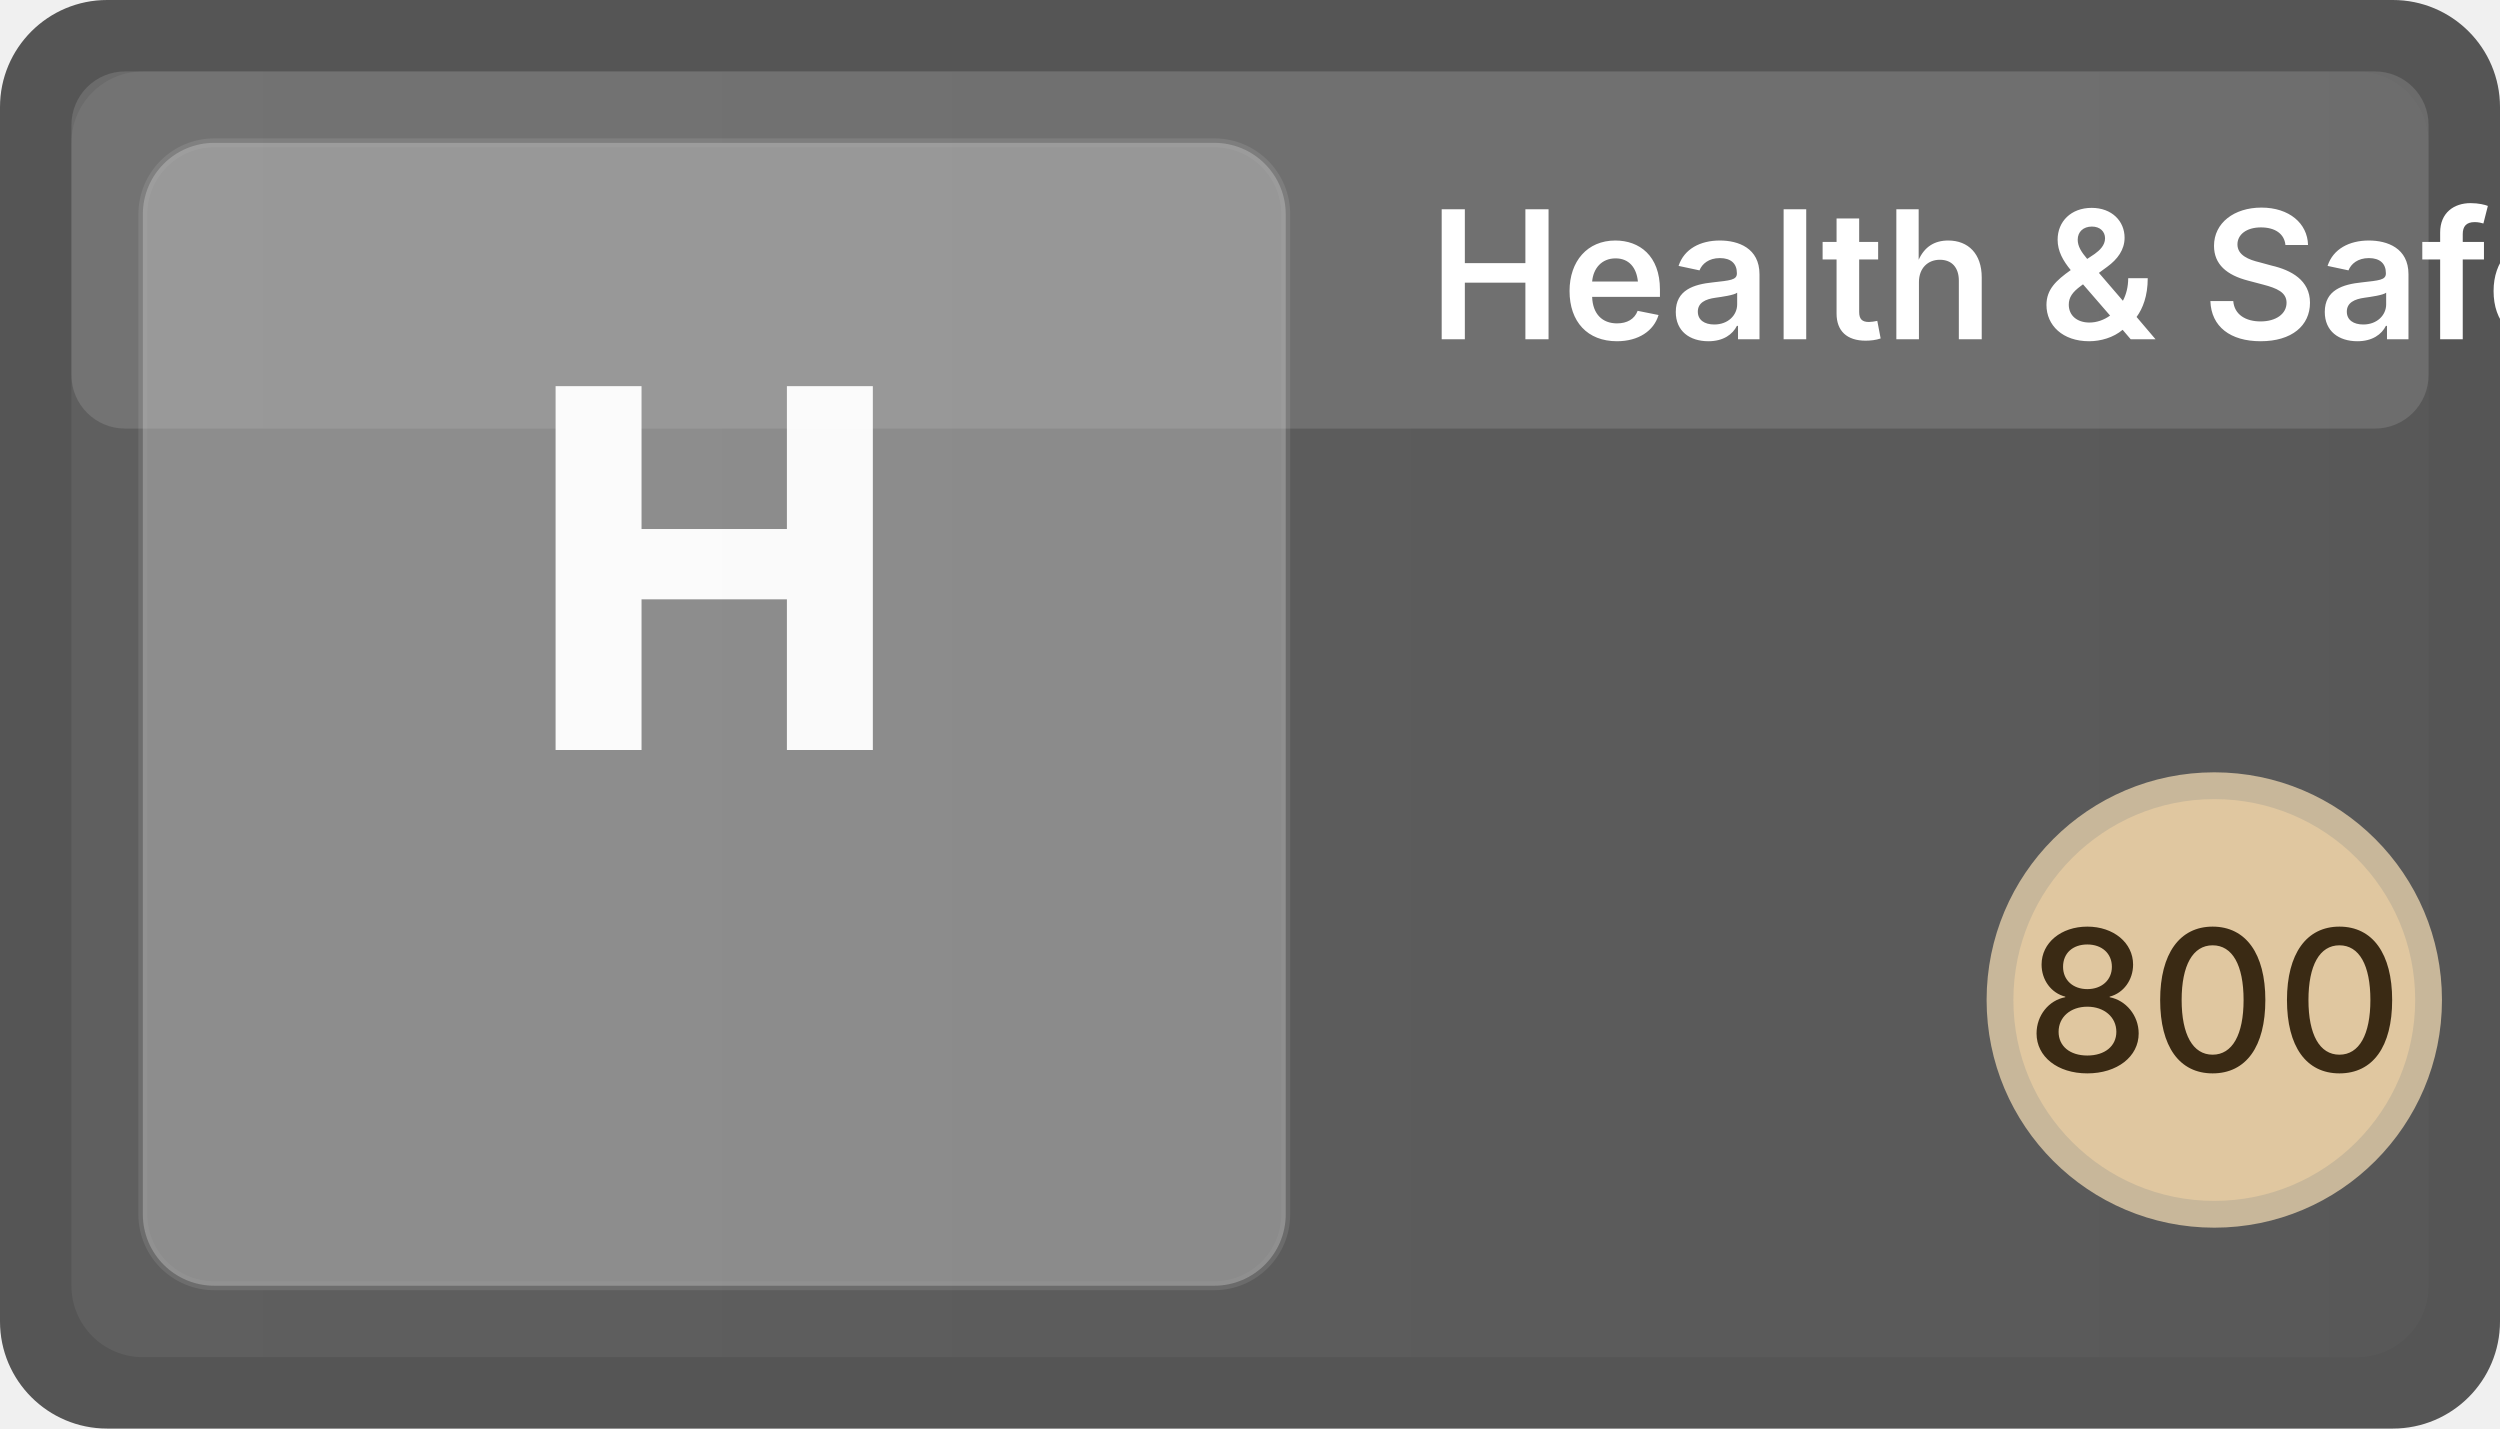
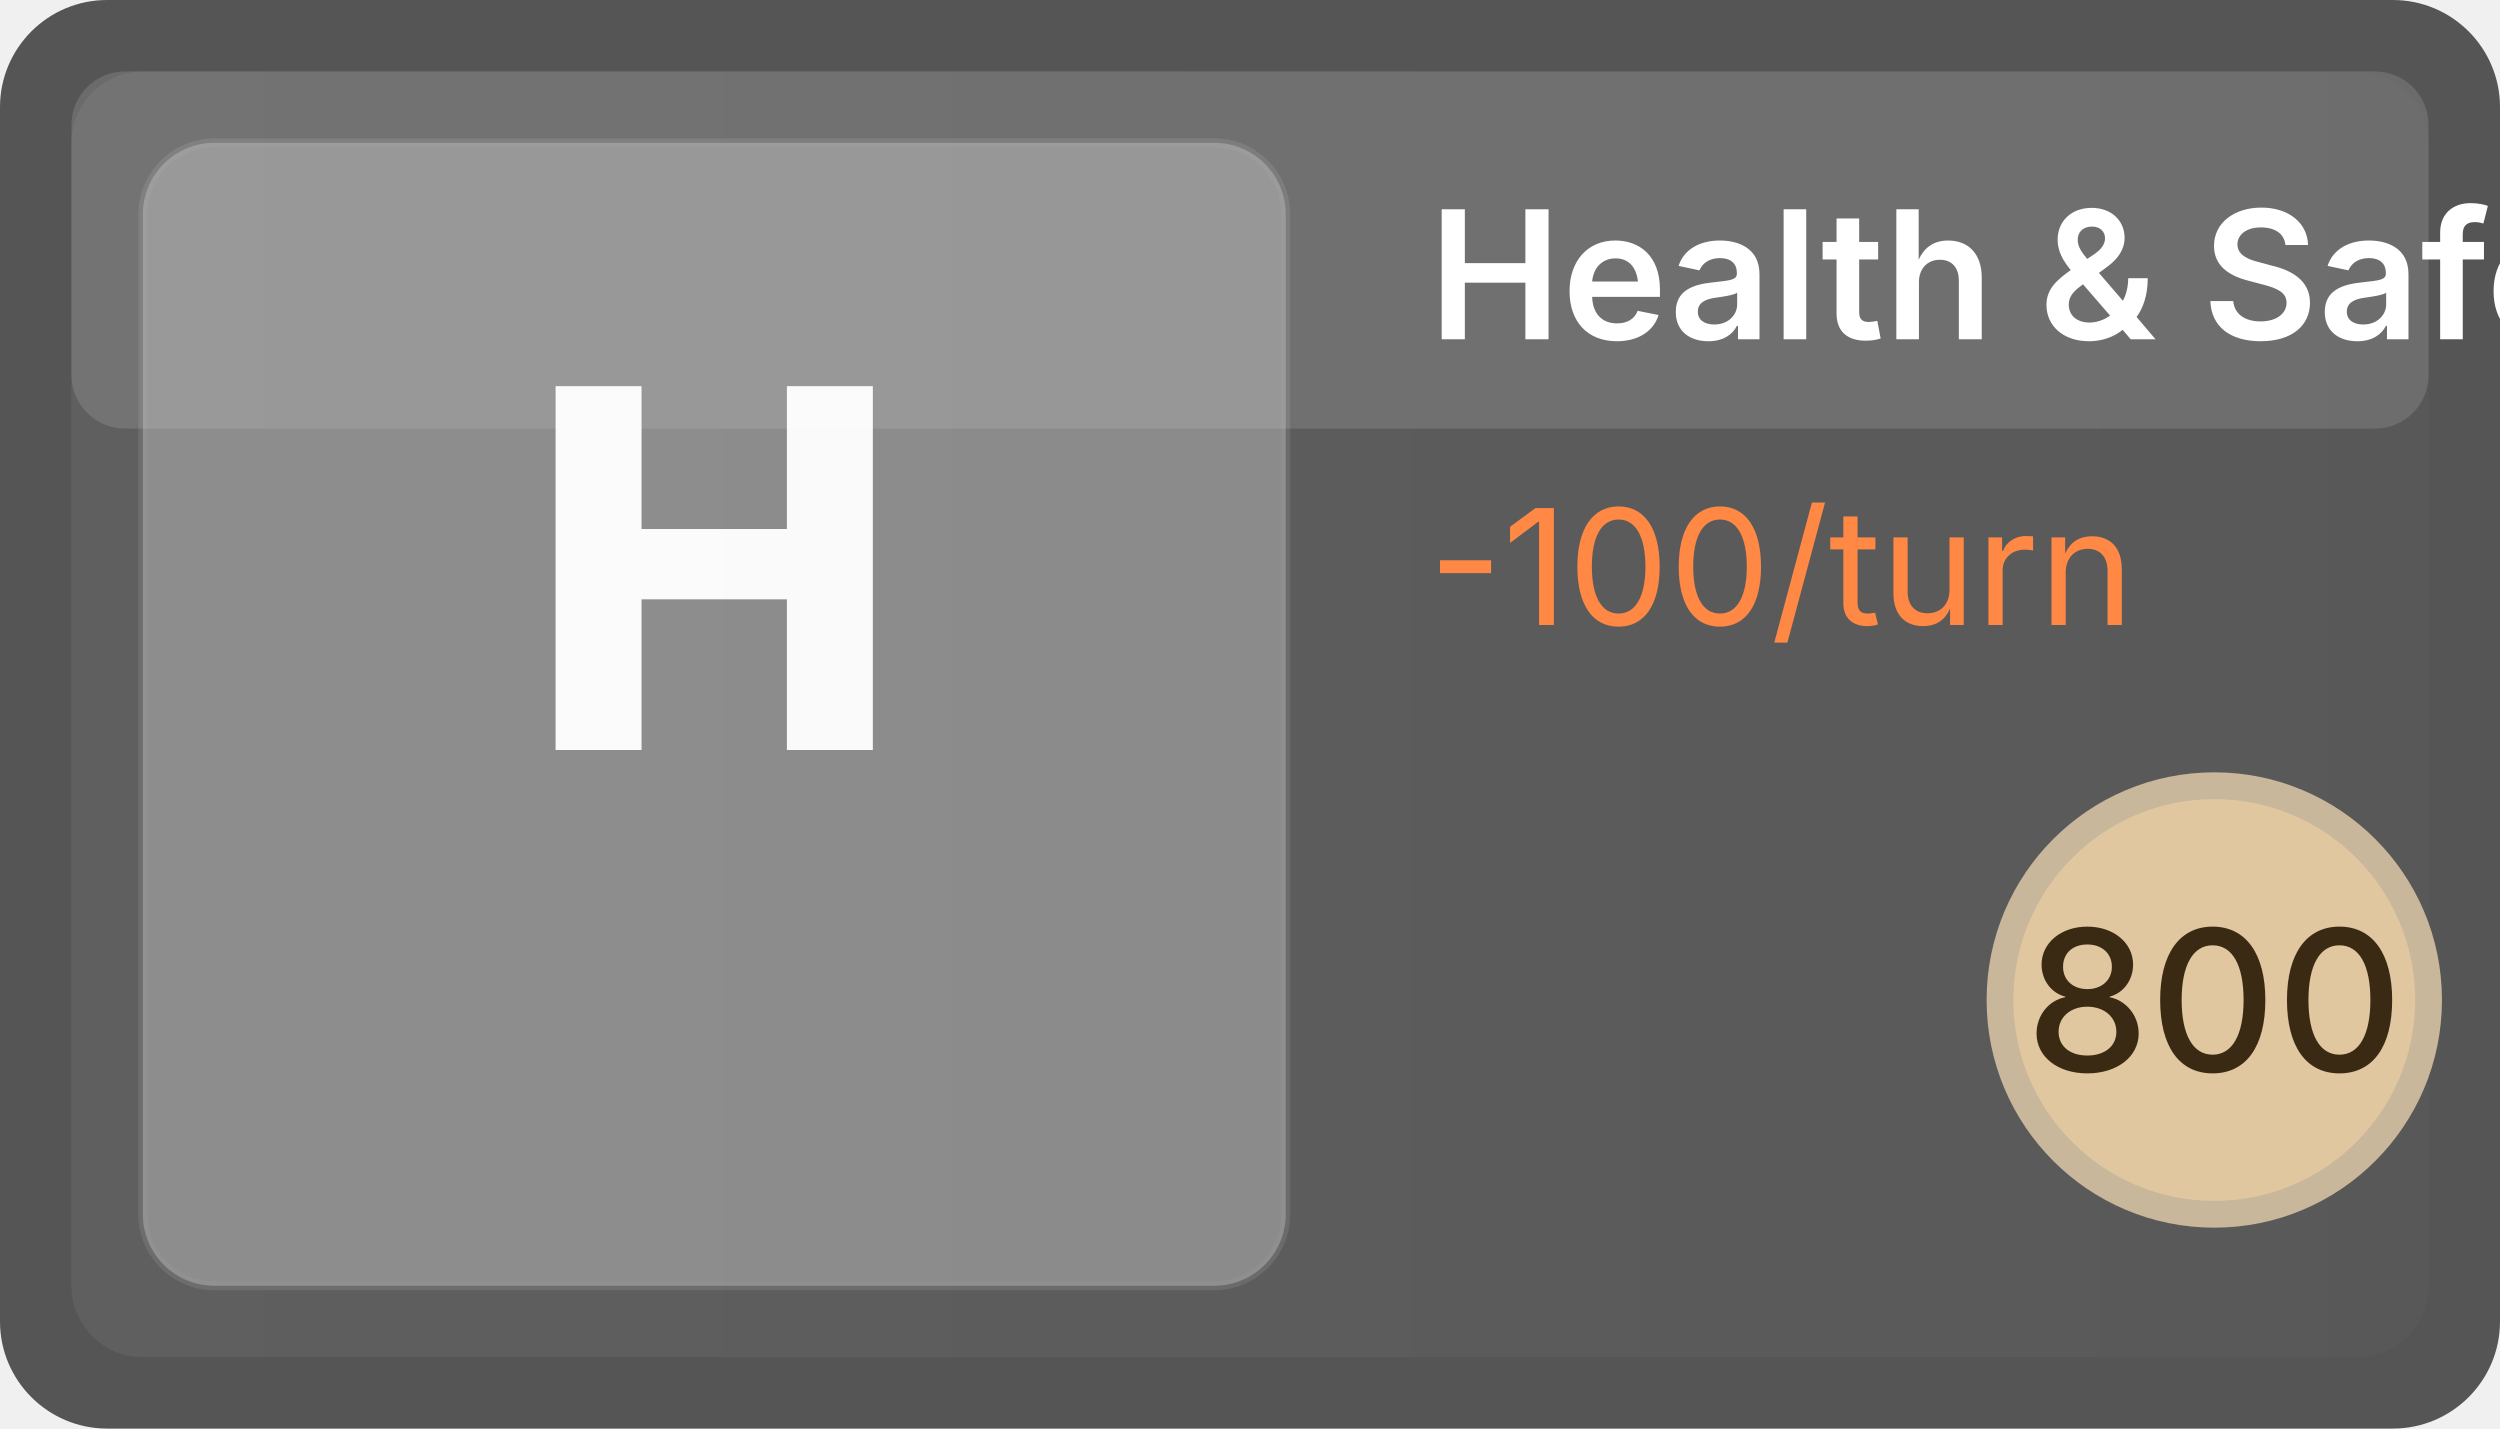
<svg xmlns="http://www.w3.org/2000/svg" width="140" height="80" viewBox="0 0 140 80" role="img" aria-label="Health &amp; Safety Inspector">
  <defs>
    <linearGradient id="g-staff-health-safety" x1="0" x2="1">
      <stop offset="0" stop-color="#ffffff" stop-opacity="0.06" />
      <stop offset="1" stop-color="#ffffff" stop-opacity="0.02" />
    </linearGradient>
  </defs>
  <rect x="0" y="0" width="140" height="80" rx="6" ry="6" fill="#555555" />
  <rect x="4" y="4" width="132" height="72" rx="4" ry="4" fill="url(#g-staff-health-safety)" />
  <rect x="4" y="4" width="132" height="20" rx="3" ry="3" fill="#cccccc" opacity="0.18" />
  <g class="ms-card-graphic" aria-hidden="true">
    <rect x="8" y="8" width="64" height="64" rx="4" ry="4" fill="#cccccc" opacity="0.42" stroke="#ffffff" stroke-width="0.5" stroke-opacity="0.22" />
    <text x="40" y="42" font-family="Inter, Segoe UI, Arial, sans-serif" font-size="28" fill="#ffffff" font-weight="800" text-anchor="middle" opacity="0.96">H</text>
  </g>
  <text x="80" y="19" font-family="Inter, Segoe UI, Arial, sans-serif" font-size="10" fill="#ffffff" font-weight="600" text-anchor="start">Health &amp; Safety Inspector</text>
+   <text x="80" y="35" font-family="Inter, Segoe UI, Arial, sans-serif" font-size="9" fill="#ff8844" font-weight="400" text-anchor="start">-100/turn</text>
  <circle cx="124" cy="56" r="12" fill="#e0c7a0" stroke="#c8b79a" stroke-width="1.5" />
  <text x="124" y="60" font-family="Inter, Segoe UI, Arial, sans-serif" font-size="11" fill="#3a2a14" text-anchor="middle" font-weight="500">800</text>
</svg>
